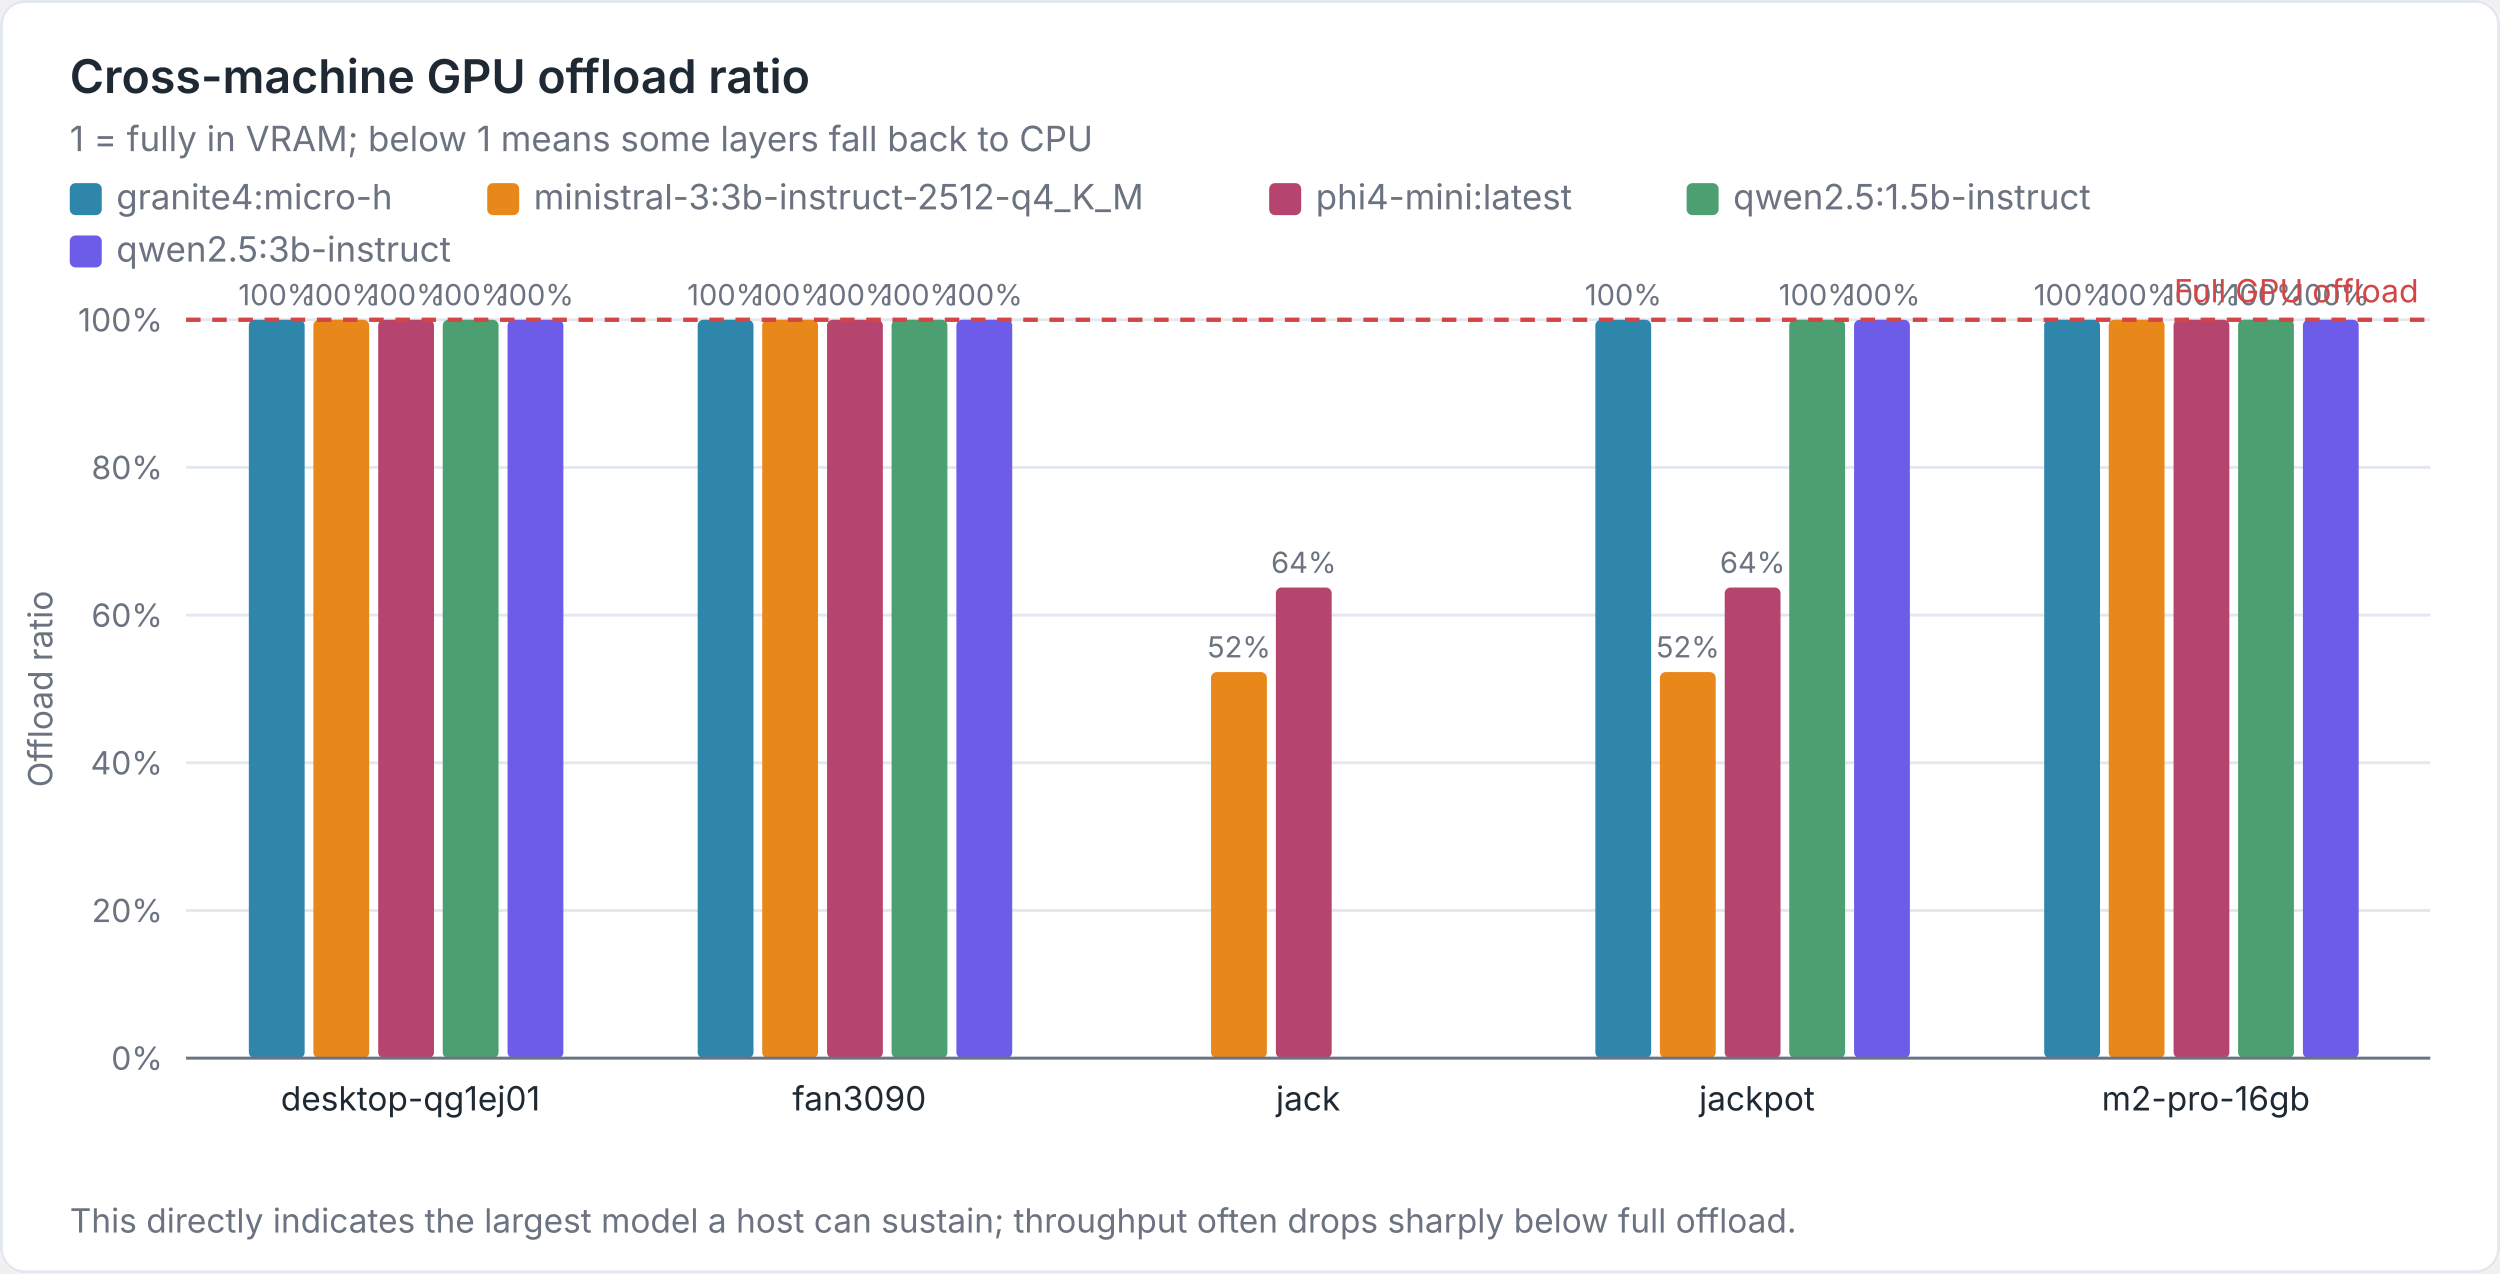
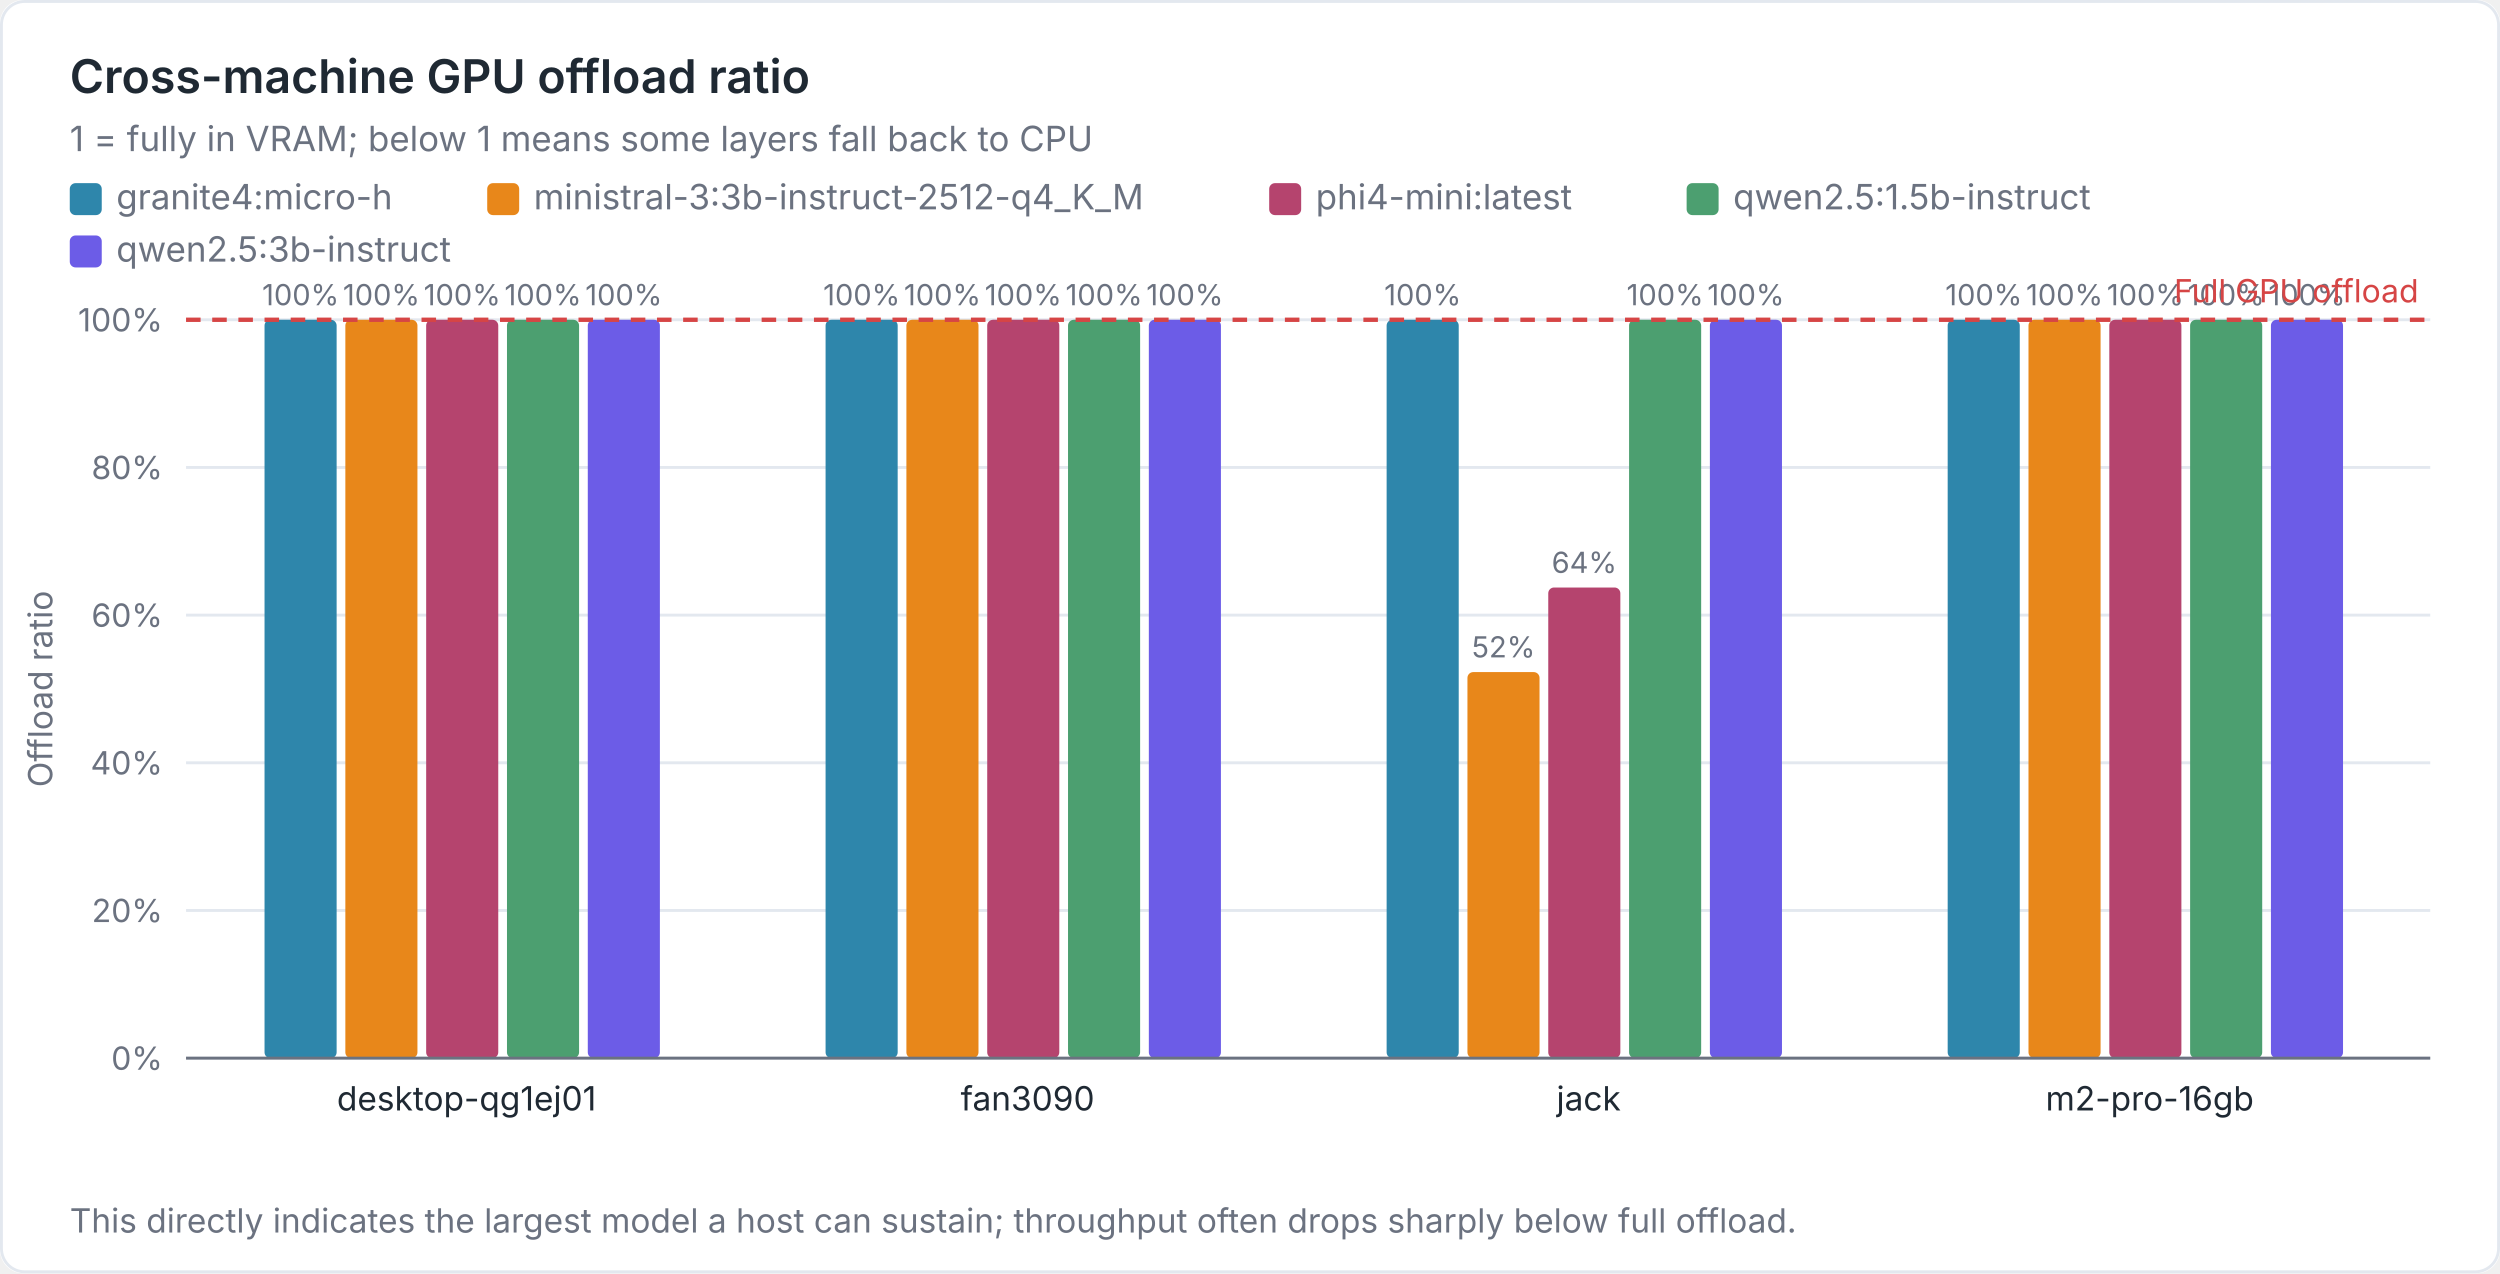
<svg xmlns="http://www.w3.org/2000/svg" width="860" height="438" viewBox="0 0 860 438" role="img">
  <rect width="860" height="438" fill="#FFFFFF" rx="8" />
  <rect x="0.5" y="0.5" width="859" height="437" fill="none" stroke="#E3E8EF" rx="8" />
  <text x="24" y="32" font-family="-apple-system, BlinkMacSystemFont, 'Segoe UI', 'Noto Sans SC', 'Microsoft YaHei', sans-serif" font-size="16" fill="#1F2933" text-anchor="start" font-weight="600">Cross-machine GPU offload ratio</text>
  <text x="24" y="52" font-family="-apple-system, BlinkMacSystemFont, 'Segoe UI', 'Noto Sans SC', 'Microsoft YaHei', sans-serif" font-size="12" fill="#6B7280" text-anchor="start" font-weight="400">1 = fully in VRAM; below 1 means some layers fall back to CPU</text>
  <rect x="24.0" y="63" width="11" height="11" rx="2" fill="#2E86AB" />
  <text x="40" y="72" font-family="-apple-system, BlinkMacSystemFont, 'Segoe UI', 'Noto Sans SC', 'Microsoft YaHei', sans-serif" font-size="12" fill="#6B7280" text-anchor="start" font-weight="400">granite4:micro-h</text>
  <rect x="167.6" y="63" width="11" height="11" rx="2" fill="#E8871A" />
  <text x="183.6" y="72" font-family="-apple-system, BlinkMacSystemFont, 'Segoe UI', 'Noto Sans SC', 'Microsoft YaHei', sans-serif" font-size="12" fill="#6B7280" text-anchor="start" font-weight="400">ministral-3:3b-instruct-2512-q4_K_M</text>
  <rect x="436.6" y="63" width="11" height="11" rx="2" fill="#B5446E" />
  <text x="452.6" y="72" font-family="-apple-system, BlinkMacSystemFont, 'Segoe UI', 'Noto Sans SC', 'Microsoft YaHei', sans-serif" font-size="12" fill="#6B7280" text-anchor="start" font-weight="400">phi4-mini:latest</text>
  <rect x="580.2" y="63" width="11" height="11" rx="2" fill="#4C9F70" />
  <text x="596.2" y="72" font-family="-apple-system, BlinkMacSystemFont, 'Segoe UI', 'Noto Sans SC', 'Microsoft YaHei', sans-serif" font-size="12" fill="#6B7280" text-anchor="start" font-weight="400">qwen2.5:1.5b-instruct</text>
  <rect x="24.0" y="81" width="11" height="11" rx="2" fill="#6C5CE7" />
  <text x="40" y="90" font-family="-apple-system, BlinkMacSystemFont, 'Segoe UI', 'Noto Sans SC', 'Microsoft YaHei', sans-serif" font-size="12" fill="#6B7280" text-anchor="start" font-weight="400">qwen2.5:3b-instruct</text>
  <line x1="64" y1="364" x2="836" y2="364" stroke="#E3E8EF" />
  <text x="56" y="368" font-family="-apple-system, BlinkMacSystemFont, 'Segoe UI', 'Noto Sans SC', 'Microsoft YaHei', sans-serif" font-size="11" fill="#6B7280" text-anchor="end" font-weight="400">0%</text>
  <line x1="64" y1="313.2" x2="836" y2="313.2" stroke="#E3E8EF" />
  <text x="56" y="317.2" font-family="-apple-system, BlinkMacSystemFont, 'Segoe UI', 'Noto Sans SC', 'Microsoft YaHei', sans-serif" font-size="11" fill="#6B7280" text-anchor="end" font-weight="400">20%</text>
  <line x1="64" y1="262.4" x2="836" y2="262.4" stroke="#E3E8EF" />
  <text x="56" y="266.4" font-family="-apple-system, BlinkMacSystemFont, 'Segoe UI', 'Noto Sans SC', 'Microsoft YaHei', sans-serif" font-size="11" fill="#6B7280" text-anchor="end" font-weight="400">40%</text>
  <line x1="64" y1="211.6" x2="836" y2="211.6" stroke="#E3E8EF" />
  <text x="56" y="215.6" font-family="-apple-system, BlinkMacSystemFont, 'Segoe UI', 'Noto Sans SC', 'Microsoft YaHei', sans-serif" font-size="11" fill="#6B7280" text-anchor="end" font-weight="400">60%</text>
  <line x1="64" y1="160.8" x2="836" y2="160.8" stroke="#E3E8EF" />
  <text x="56" y="164.8" font-family="-apple-system, BlinkMacSystemFont, 'Segoe UI', 'Noto Sans SC', 'Microsoft YaHei', sans-serif" font-size="11" fill="#6B7280" text-anchor="end" font-weight="400">80%</text>
  <line x1="64" y1="110" x2="836" y2="110" stroke="#E3E8EF" />
  <text x="56" y="114" font-family="-apple-system, BlinkMacSystemFont, 'Segoe UI', 'Noto Sans SC', 'Microsoft YaHei', sans-serif" font-size="11" fill="#6B7280" text-anchor="end" font-weight="400">100%</text>
  <text x="18" y="237" font-family="-apple-system, BlinkMacSystemFont, 'Segoe UI', 'Noto Sans SC', 'Microsoft YaHei', sans-serif" font-size="11.5" fill="#6B7280" text-anchor="middle" font-weight="400" transform="rotate(-90 18 237)">Offload ratio</text>
-   <rect x="85.6" y="110.0" width="19.2" height="254.0" fill="#2E86AB" rx="2" />
-   <text x="95.233" y="105" font-family="-apple-system, BlinkMacSystemFont, 'Segoe UI', 'Noto Sans SC', 'Microsoft YaHei', sans-serif" font-size="10" fill="#6B7280" text-anchor="middle" font-weight="400">100%</text>
-   <rect x="107.8" y="110.0" width="19.2" height="254.0" fill="#E8871A" rx="2" />
-   <text x="117.466" y="105" font-family="-apple-system, BlinkMacSystemFont, 'Segoe UI', 'Noto Sans SC', 'Microsoft YaHei', sans-serif" font-size="10" fill="#6B7280" text-anchor="middle" font-weight="400">100%</text>
-   <rect x="130.1" y="110.0" width="19.2" height="254.0" fill="#B5446E" rx="2" />
-   <text x="139.7" y="105" font-family="-apple-system, BlinkMacSystemFont, 'Segoe UI', 'Noto Sans SC', 'Microsoft YaHei', sans-serif" font-size="10" fill="#6B7280" text-anchor="middle" font-weight="400">100%</text>
-   <rect x="152.3" y="110.0" width="19.2" height="254.0" fill="#4C9F70" rx="2" />
-   <text x="161.934" y="105" font-family="-apple-system, BlinkMacSystemFont, 'Segoe UI', 'Noto Sans SC', 'Microsoft YaHei', sans-serif" font-size="10" fill="#6B7280" text-anchor="middle" font-weight="400">100%</text>
-   <rect x="174.6" y="110.0" width="19.2" height="254.0" fill="#6C5CE7" rx="2" />
-   <text x="184.167" y="105" font-family="-apple-system, BlinkMacSystemFont, 'Segoe UI', 'Noto Sans SC', 'Microsoft YaHei', sans-serif" font-size="10" fill="#6B7280" text-anchor="middle" font-weight="400">100%</text>
-   <text x="141.2" y="382" font-family="-apple-system, BlinkMacSystemFont, 'Segoe UI', 'Noto Sans SC', 'Microsoft YaHei', sans-serif" font-size="11.5" fill="#1F2933" text-anchor="middle" font-weight="400">desktop-qg1ej01</text>
-   <rect x="240.0" y="110.0" width="19.2" height="254.0" fill="#2E86AB" rx="2" />
-   <text x="249.633" y="105" font-family="-apple-system, BlinkMacSystemFont, 'Segoe UI', 'Noto Sans SC', 'Microsoft YaHei', sans-serif" font-size="10" fill="#6B7280" text-anchor="middle" font-weight="400">100%</text>
-   <rect x="262.2" y="110.0" width="19.2" height="254.0" fill="#E8871A" rx="2" />
-   <text x="271.866" y="105" font-family="-apple-system, BlinkMacSystemFont, 'Segoe UI', 'Noto Sans SC', 'Microsoft YaHei', sans-serif" font-size="10" fill="#6B7280" text-anchor="middle" font-weight="400">100%</text>
-   <rect x="284.5" y="110.0" width="19.2" height="254.0" fill="#B5446E" rx="2" />
-   <text x="294.1" y="105" font-family="-apple-system, BlinkMacSystemFont, 'Segoe UI', 'Noto Sans SC', 'Microsoft YaHei', sans-serif" font-size="10" fill="#6B7280" text-anchor="middle" font-weight="400">100%</text>
-   <rect x="306.7" y="110.0" width="19.2" height="254.0" fill="#4C9F70" rx="2" />
-   <text x="316.334" y="105" font-family="-apple-system, BlinkMacSystemFont, 'Segoe UI', 'Noto Sans SC', 'Microsoft YaHei', sans-serif" font-size="10" fill="#6B7280" text-anchor="middle" font-weight="400">100%</text>
-   <rect x="329.0" y="110.0" width="19.2" height="254.0" fill="#6C5CE7" rx="2" />
-   <text x="338.567" y="105" font-family="-apple-system, BlinkMacSystemFont, 'Segoe UI', 'Noto Sans SC', 'Microsoft YaHei', sans-serif" font-size="10" fill="#6B7280" text-anchor="middle" font-weight="400">100%</text>
-   <text x="295.6" y="382" font-family="-apple-system, BlinkMacSystemFont, 'Segoe UI', 'Noto Sans SC', 'Microsoft YaHei', sans-serif" font-size="11.5" fill="#1F2933" text-anchor="middle" font-weight="400">fan3090</text>
-   <rect x="416.6" y="231.2" width="19.2" height="132.8" fill="#E8871A" rx="2" />
-   <text x="426.266" y="226.156" font-family="-apple-system, BlinkMacSystemFont, 'Segoe UI', 'Noto Sans SC', 'Microsoft YaHei', sans-serif" font-size="10" fill="#6B7280" text-anchor="middle" font-weight="400">52%</text>
-   <rect x="438.9" y="202.1" width="19.2" height="161.9" fill="#B5446E" rx="2" />
-   <text x="448.5" y="197.071" font-family="-apple-system, BlinkMacSystemFont, 'Segoe UI', 'Noto Sans SC', 'Microsoft YaHei', sans-serif" font-size="10" fill="#6B7280" text-anchor="middle" font-weight="400">64%</text>
-   <text x="450" y="382" font-family="-apple-system, BlinkMacSystemFont, 'Segoe UI', 'Noto Sans SC', 'Microsoft YaHei', sans-serif" font-size="11.5" fill="#1F2933" text-anchor="middle" font-weight="400">jack</text>
-   <rect x="548.8" y="110.0" width="19.2" height="254.0" fill="#2E86AB" rx="2" />
-   <text x="558.433" y="105" font-family="-apple-system, BlinkMacSystemFont, 'Segoe UI', 'Noto Sans SC', 'Microsoft YaHei', sans-serif" font-size="10" fill="#6B7280" text-anchor="middle" font-weight="400">100%</text>
-   <rect x="571.0" y="231.2" width="19.2" height="132.8" fill="#E8871A" rx="2" />
-   <text x="580.666" y="226.156" font-family="-apple-system, BlinkMacSystemFont, 'Segoe UI', 'Noto Sans SC', 'Microsoft YaHei', sans-serif" font-size="10" fill="#6B7280" text-anchor="middle" font-weight="400">52%</text>
-   <rect x="593.3" y="202.1" width="19.2" height="161.9" fill="#B5446E" rx="2" />
-   <text x="602.9" y="197.071" font-family="-apple-system, BlinkMacSystemFont, 'Segoe UI', 'Noto Sans SC', 'Microsoft YaHei', sans-serif" font-size="10" fill="#6B7280" text-anchor="middle" font-weight="400">64%</text>
-   <rect x="615.5" y="110.0" width="19.2" height="254.0" fill="#4C9F70" rx="2" />
-   <text x="625.134" y="105" font-family="-apple-system, BlinkMacSystemFont, 'Segoe UI', 'Noto Sans SC', 'Microsoft YaHei', sans-serif" font-size="10" fill="#6B7280" text-anchor="middle" font-weight="400">100%</text>
-   <rect x="637.8" y="110.0" width="19.2" height="254.0" fill="#6C5CE7" rx="2" />
-   <text x="647.367" y="105" font-family="-apple-system, BlinkMacSystemFont, 'Segoe UI', 'Noto Sans SC', 'Microsoft YaHei', sans-serif" font-size="10" fill="#6B7280" text-anchor="middle" font-weight="400">100%</text>
-   <text x="604.4" y="382" font-family="-apple-system, BlinkMacSystemFont, 'Segoe UI', 'Noto Sans SC', 'Microsoft YaHei', sans-serif" font-size="11.5" fill="#1F2933" text-anchor="middle" font-weight="400">jackpot</text>
-   <rect x="703.2" y="110.0" width="19.2" height="254.0" fill="#2E86AB" rx="2" />
-   <text x="712.833" y="105" font-family="-apple-system, BlinkMacSystemFont, 'Segoe UI', 'Noto Sans SC', 'Microsoft YaHei', sans-serif" font-size="10" fill="#6B7280" text-anchor="middle" font-weight="400">100%</text>
-   <rect x="725.4" y="110.0" width="19.2" height="254.0" fill="#E8871A" rx="2" />
-   <text x="735.066" y="105" font-family="-apple-system, BlinkMacSystemFont, 'Segoe UI', 'Noto Sans SC', 'Microsoft YaHei', sans-serif" font-size="10" fill="#6B7280" text-anchor="middle" font-weight="400">100%</text>
-   <rect x="747.7" y="110.0" width="19.2" height="254.0" fill="#B5446E" rx="2" />
-   <text x="757.3" y="105" font-family="-apple-system, BlinkMacSystemFont, 'Segoe UI', 'Noto Sans SC', 'Microsoft YaHei', sans-serif" font-size="10" fill="#6B7280" text-anchor="middle" font-weight="400">100%</text>
-   <rect x="769.9" y="110.0" width="19.2" height="254.0" fill="#4C9F70" rx="2" />
-   <text x="779.534" y="105" font-family="-apple-system, BlinkMacSystemFont, 'Segoe UI', 'Noto Sans SC', 'Microsoft YaHei', sans-serif" font-size="10" fill="#6B7280" text-anchor="middle" font-weight="400">100%</text>
-   <rect x="792.2" y="110.0" width="19.2" height="254.0" fill="#6C5CE7" rx="2" />
-   <text x="801.767" y="105" font-family="-apple-system, BlinkMacSystemFont, 'Segoe UI', 'Noto Sans SC', 'Microsoft YaHei', sans-serif" font-size="10" fill="#6B7280" text-anchor="middle" font-weight="400">100%</text>
-   <text x="758.8" y="382" font-family="-apple-system, BlinkMacSystemFont, 'Segoe UI', 'Noto Sans SC', 'Microsoft YaHei', sans-serif" font-size="11.5" fill="#1F2933" text-anchor="middle" font-weight="400">m2-pro-16gb</text>
+   <rect x="91.0" y="110.0" width="24.8" height="254.0" fill="#2E86AB" rx="2" />
+   <text x="103.416" y="105" font-family="-apple-system, BlinkMacSystemFont, 'Segoe UI', 'Noto Sans SC', 'Microsoft YaHei', sans-serif" font-size="10" fill="#6B7280" text-anchor="middle" font-weight="400">100%</text>
+   <rect x="118.8" y="110.0" width="24.8" height="254.0" fill="#E8871A" rx="2" />
+   <text x="131.208" y="105" font-family="-apple-system, BlinkMacSystemFont, 'Segoe UI', 'Noto Sans SC', 'Microsoft YaHei', sans-serif" font-size="10" fill="#6B7280" text-anchor="middle" font-weight="400">100%</text>
+   <rect x="146.6" y="110.0" width="24.8" height="254.0" fill="#B5446E" rx="2" />
+   <text x="159" y="105" font-family="-apple-system, BlinkMacSystemFont, 'Segoe UI', 'Noto Sans SC', 'Microsoft YaHei', sans-serif" font-size="10" fill="#6B7280" text-anchor="middle" font-weight="400">100%</text>
+   <rect x="174.4" y="110.0" width="24.8" height="254.0" fill="#4C9F70" rx="2" />
+   <text x="186.792" y="105" font-family="-apple-system, BlinkMacSystemFont, 'Segoe UI', 'Noto Sans SC', 'Microsoft YaHei', sans-serif" font-size="10" fill="#6B7280" text-anchor="middle" font-weight="400">100%</text>
+   <rect x="202.2" y="110.0" width="24.8" height="254.0" fill="#6C5CE7" rx="2" />
+   <text x="214.584" y="105" font-family="-apple-system, BlinkMacSystemFont, 'Segoe UI', 'Noto Sans SC', 'Microsoft YaHei', sans-serif" font-size="10" fill="#6B7280" text-anchor="middle" font-weight="400">100%</text>
+   <text x="160.5" y="382" font-family="-apple-system, BlinkMacSystemFont, 'Segoe UI', 'Noto Sans SC', 'Microsoft YaHei', sans-serif" font-size="11.5" fill="#1F2933" text-anchor="middle" font-weight="400">desktop-qg1ej01</text>
+   <rect x="284.0" y="110.0" width="24.8" height="254.0" fill="#2E86AB" rx="2" />
+   <text x="296.416" y="105" font-family="-apple-system, BlinkMacSystemFont, 'Segoe UI', 'Noto Sans SC', 'Microsoft YaHei', sans-serif" font-size="10" fill="#6B7280" text-anchor="middle" font-weight="400">100%</text>
+   <rect x="311.8" y="110.0" width="24.8" height="254.0" fill="#E8871A" rx="2" />
+   <text x="324.208" y="105" font-family="-apple-system, BlinkMacSystemFont, 'Segoe UI', 'Noto Sans SC', 'Microsoft YaHei', sans-serif" font-size="10" fill="#6B7280" text-anchor="middle" font-weight="400">100%</text>
+   <rect x="339.6" y="110.0" width="24.8" height="254.0" fill="#B5446E" rx="2" />
+   <text x="352" y="105" font-family="-apple-system, BlinkMacSystemFont, 'Segoe UI', 'Noto Sans SC', 'Microsoft YaHei', sans-serif" font-size="10" fill="#6B7280" text-anchor="middle" font-weight="400">100%</text>
+   <rect x="367.4" y="110.0" width="24.8" height="254.0" fill="#4C9F70" rx="2" />
+   <text x="379.792" y="105" font-family="-apple-system, BlinkMacSystemFont, 'Segoe UI', 'Noto Sans SC', 'Microsoft YaHei', sans-serif" font-size="10" fill="#6B7280" text-anchor="middle" font-weight="400">100%</text>
+   <rect x="395.2" y="110.0" width="24.8" height="254.0" fill="#6C5CE7" rx="2" />
+   <text x="407.584" y="105" font-family="-apple-system, BlinkMacSystemFont, 'Segoe UI', 'Noto Sans SC', 'Microsoft YaHei', sans-serif" font-size="10" fill="#6B7280" text-anchor="middle" font-weight="400">100%</text>
+   <text x="353.5" y="382" font-family="-apple-system, BlinkMacSystemFont, 'Segoe UI', 'Noto Sans SC', 'Microsoft YaHei', sans-serif" font-size="11.5" fill="#1F2933" text-anchor="middle" font-weight="400">fan3090</text>
+   <rect x="477.0" y="110.0" width="24.8" height="254.0" fill="#2E86AB" rx="2" />
+   <text x="489.416" y="105" font-family="-apple-system, BlinkMacSystemFont, 'Segoe UI', 'Noto Sans SC', 'Microsoft YaHei', sans-serif" font-size="10" fill="#6B7280" text-anchor="middle" font-weight="400">100%</text>
+   <rect x="504.8" y="231.2" width="24.8" height="132.8" fill="#E8871A" rx="2" />
+   <text x="517.208" y="226.156" font-family="-apple-system, BlinkMacSystemFont, 'Segoe UI', 'Noto Sans SC', 'Microsoft YaHei', sans-serif" font-size="10" fill="#6B7280" text-anchor="middle" font-weight="400">52%</text>
+   <rect x="532.6" y="202.1" width="24.8" height="161.9" fill="#B5446E" rx="2" />
+   <text x="545" y="197.071" font-family="-apple-system, BlinkMacSystemFont, 'Segoe UI', 'Noto Sans SC', 'Microsoft YaHei', sans-serif" font-size="10" fill="#6B7280" text-anchor="middle" font-weight="400">64%</text>
+   <rect x="560.4" y="110.0" width="24.8" height="254.0" fill="#4C9F70" rx="2" />
+   <text x="572.792" y="105" font-family="-apple-system, BlinkMacSystemFont, 'Segoe UI', 'Noto Sans SC', 'Microsoft YaHei', sans-serif" font-size="10" fill="#6B7280" text-anchor="middle" font-weight="400">100%</text>
+   <rect x="588.2" y="110.0" width="24.8" height="254.0" fill="#6C5CE7" rx="2" />
+   <text x="600.584" y="105" font-family="-apple-system, BlinkMacSystemFont, 'Segoe UI', 'Noto Sans SC', 'Microsoft YaHei', sans-serif" font-size="10" fill="#6B7280" text-anchor="middle" font-weight="400">100%</text>
+   <text x="546.5" y="382" font-family="-apple-system, BlinkMacSystemFont, 'Segoe UI', 'Noto Sans SC', 'Microsoft YaHei', sans-serif" font-size="11.5" fill="#1F2933" text-anchor="middle" font-weight="400">jack</text>
+   <rect x="670.0" y="110.0" width="24.8" height="254.0" fill="#2E86AB" rx="2" />
+   <text x="682.416" y="105" font-family="-apple-system, BlinkMacSystemFont, 'Segoe UI', 'Noto Sans SC', 'Microsoft YaHei', sans-serif" font-size="10" fill="#6B7280" text-anchor="middle" font-weight="400">100%</text>
+   <rect x="697.8" y="110.0" width="24.8" height="254.0" fill="#E8871A" rx="2" />
+   <text x="710.208" y="105" font-family="-apple-system, BlinkMacSystemFont, 'Segoe UI', 'Noto Sans SC', 'Microsoft YaHei', sans-serif" font-size="10" fill="#6B7280" text-anchor="middle" font-weight="400">100%</text>
+   <rect x="725.6" y="110.0" width="24.8" height="254.0" fill="#B5446E" rx="2" />
+   <text x="738" y="105" font-family="-apple-system, BlinkMacSystemFont, 'Segoe UI', 'Noto Sans SC', 'Microsoft YaHei', sans-serif" font-size="10" fill="#6B7280" text-anchor="middle" font-weight="400">100%</text>
+   <rect x="753.4" y="110.0" width="24.8" height="254.0" fill="#4C9F70" rx="2" />
+   <text x="765.792" y="105" font-family="-apple-system, BlinkMacSystemFont, 'Segoe UI', 'Noto Sans SC', 'Microsoft YaHei', sans-serif" font-size="10" fill="#6B7280" text-anchor="middle" font-weight="400">100%</text>
+   <rect x="781.2" y="110.0" width="24.8" height="254.0" fill="#6C5CE7" rx="2" />
+   <text x="793.584" y="105" font-family="-apple-system, BlinkMacSystemFont, 'Segoe UI', 'Noto Sans SC', 'Microsoft YaHei', sans-serif" font-size="10" fill="#6B7280" text-anchor="middle" font-weight="400">100%</text>
+   <text x="739.5" y="382" font-family="-apple-system, BlinkMacSystemFont, 'Segoe UI', 'Noto Sans SC', 'Microsoft YaHei', sans-serif" font-size="11.5" fill="#1F2933" text-anchor="middle" font-weight="400">m2-pro-16gb</text>
  <line x1="64" y1="110" x2="836" y2="110" stroke="#D64545" stroke-width="1.5" stroke-dasharray="5 4" />
  <text x="832" y="104" font-family="-apple-system, BlinkMacSystemFont, 'Segoe UI', 'Noto Sans SC', 'Microsoft YaHei', sans-serif" font-size="11" fill="#D64545" text-anchor="end" font-weight="400">Full GPU offload</text>
  <line x1="64" y1="364" x2="836" y2="364" stroke="#6B7280" />
  <text x="24" y="424" font-family="-apple-system, BlinkMacSystemFont, 'Segoe UI', 'Noto Sans SC', 'Microsoft YaHei', sans-serif" font-size="11.5" fill="#6B7280" text-anchor="start" font-weight="400">This directly indicates the largest model a host can sustain; throughput often drops sharply below full offload.</text>
</svg>
